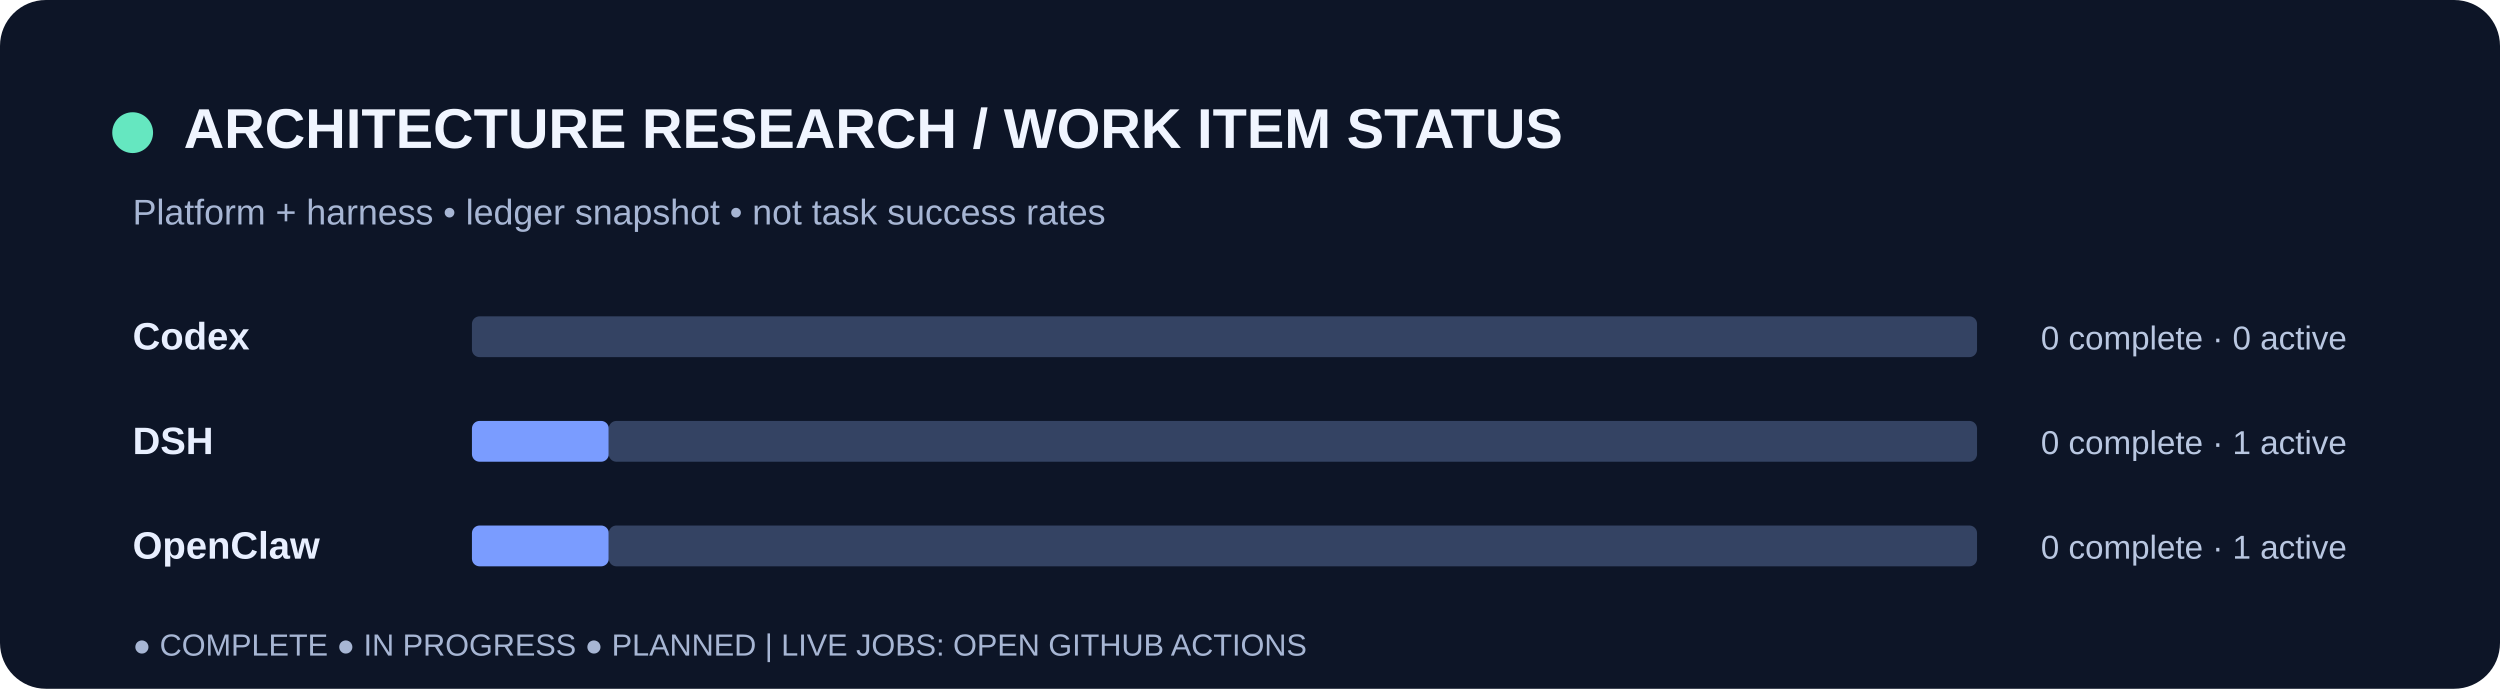
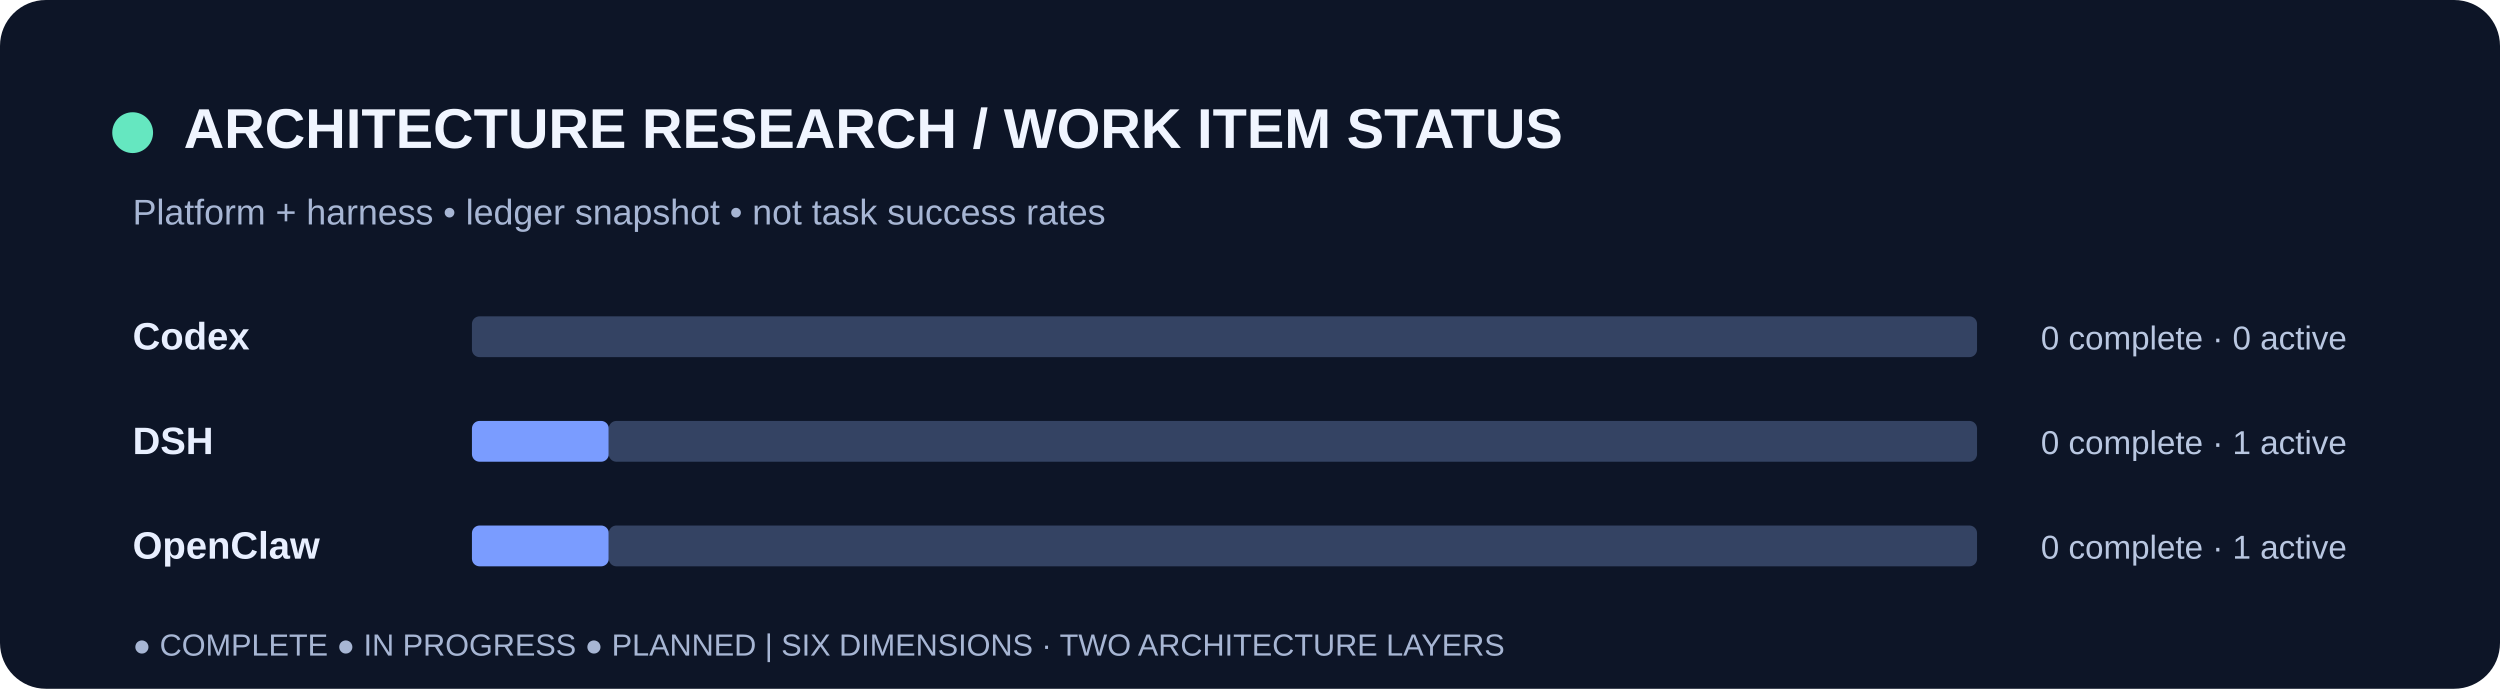
<svg xmlns="http://www.w3.org/2000/svg" viewBox="0 0 980 270" role="img" aria-labelledby="title desc">
  <rect width="980" height="270" rx="18" fill="#0d1527" />
  <circle cx="52" cy="52" r="8" fill="#65e7c0">
    <animate attributeName="opacity" values="1;0.35;1" dur="2.6s" repeatCount="indefinite" />
  </circle>
  <text x="72" y="58" fill="#f0f5ff" font-family="Arial,sans-serif" font-size="22" font-weight="700">ARCHITECTURE RESEARCH / WORK ITEM STATUS</text>
  <text x="52" y="88" fill="#a7b6d4" font-family="Arial,sans-serif" font-size="14">Platform + harness   •   ledger snapshot   •   not task success rates</text>
  <text x="52" y="137" fill="#e8efff" font-family="Arial,sans-serif" font-size="15" font-weight="700">Codex</text>
  <rect x="185.00" y="124" width="590.00" height="16" fill="#344363" rx="3" />
  <text x="800" y="137" fill="#b9c7e1" font-family="Arial,sans-serif" font-size="13">0 complete · 0 active</text>
  <text x="52" y="178" fill="#e8efff" font-family="Arial,sans-serif" font-size="15" font-weight="700">DSH</text>
  <rect x="185.00" y="165" width="53.64" height="16" fill="#7a9cff" rx="3" />
  <rect x="238.64" y="165" width="536.36" height="16" fill="#344363" rx="3" />
  <text x="800" y="178" fill="#b9c7e1" font-family="Arial,sans-serif" font-size="13">0 complete · 1 active</text>
  <text x="52" y="219" fill="#e8efff" font-family="Arial,sans-serif" font-size="15" font-weight="700">OpenClaw</text>
  <rect x="185.00" y="206" width="53.64" height="16" fill="#7a9cff" rx="3" />
  <rect x="238.64" y="206" width="536.36" height="16" fill="#344363" rx="3" />
  <text x="800" y="219" fill="#b9c7e1" font-family="Arial,sans-serif" font-size="13">0 complete · 1 active</text>
-   <text x="52" y="257" fill="#a7b6d4" font-family="Arial,sans-serif" font-size="12">● COMPLETE     ● IN PROGRESS     ● PLANNED     |     LIVE JOBS: OPEN GITHUB ACTIONS</text>
+   <text x="52" y="257" fill="#a7b6d4" font-family="Arial,sans-serif" font-size="12">● COMPLETE     ● IN PROGRESS     ● PLANNED     |     SIX DIMENSIONS · TWO ARCHITECTURE LAYERS</text>
</svg>
